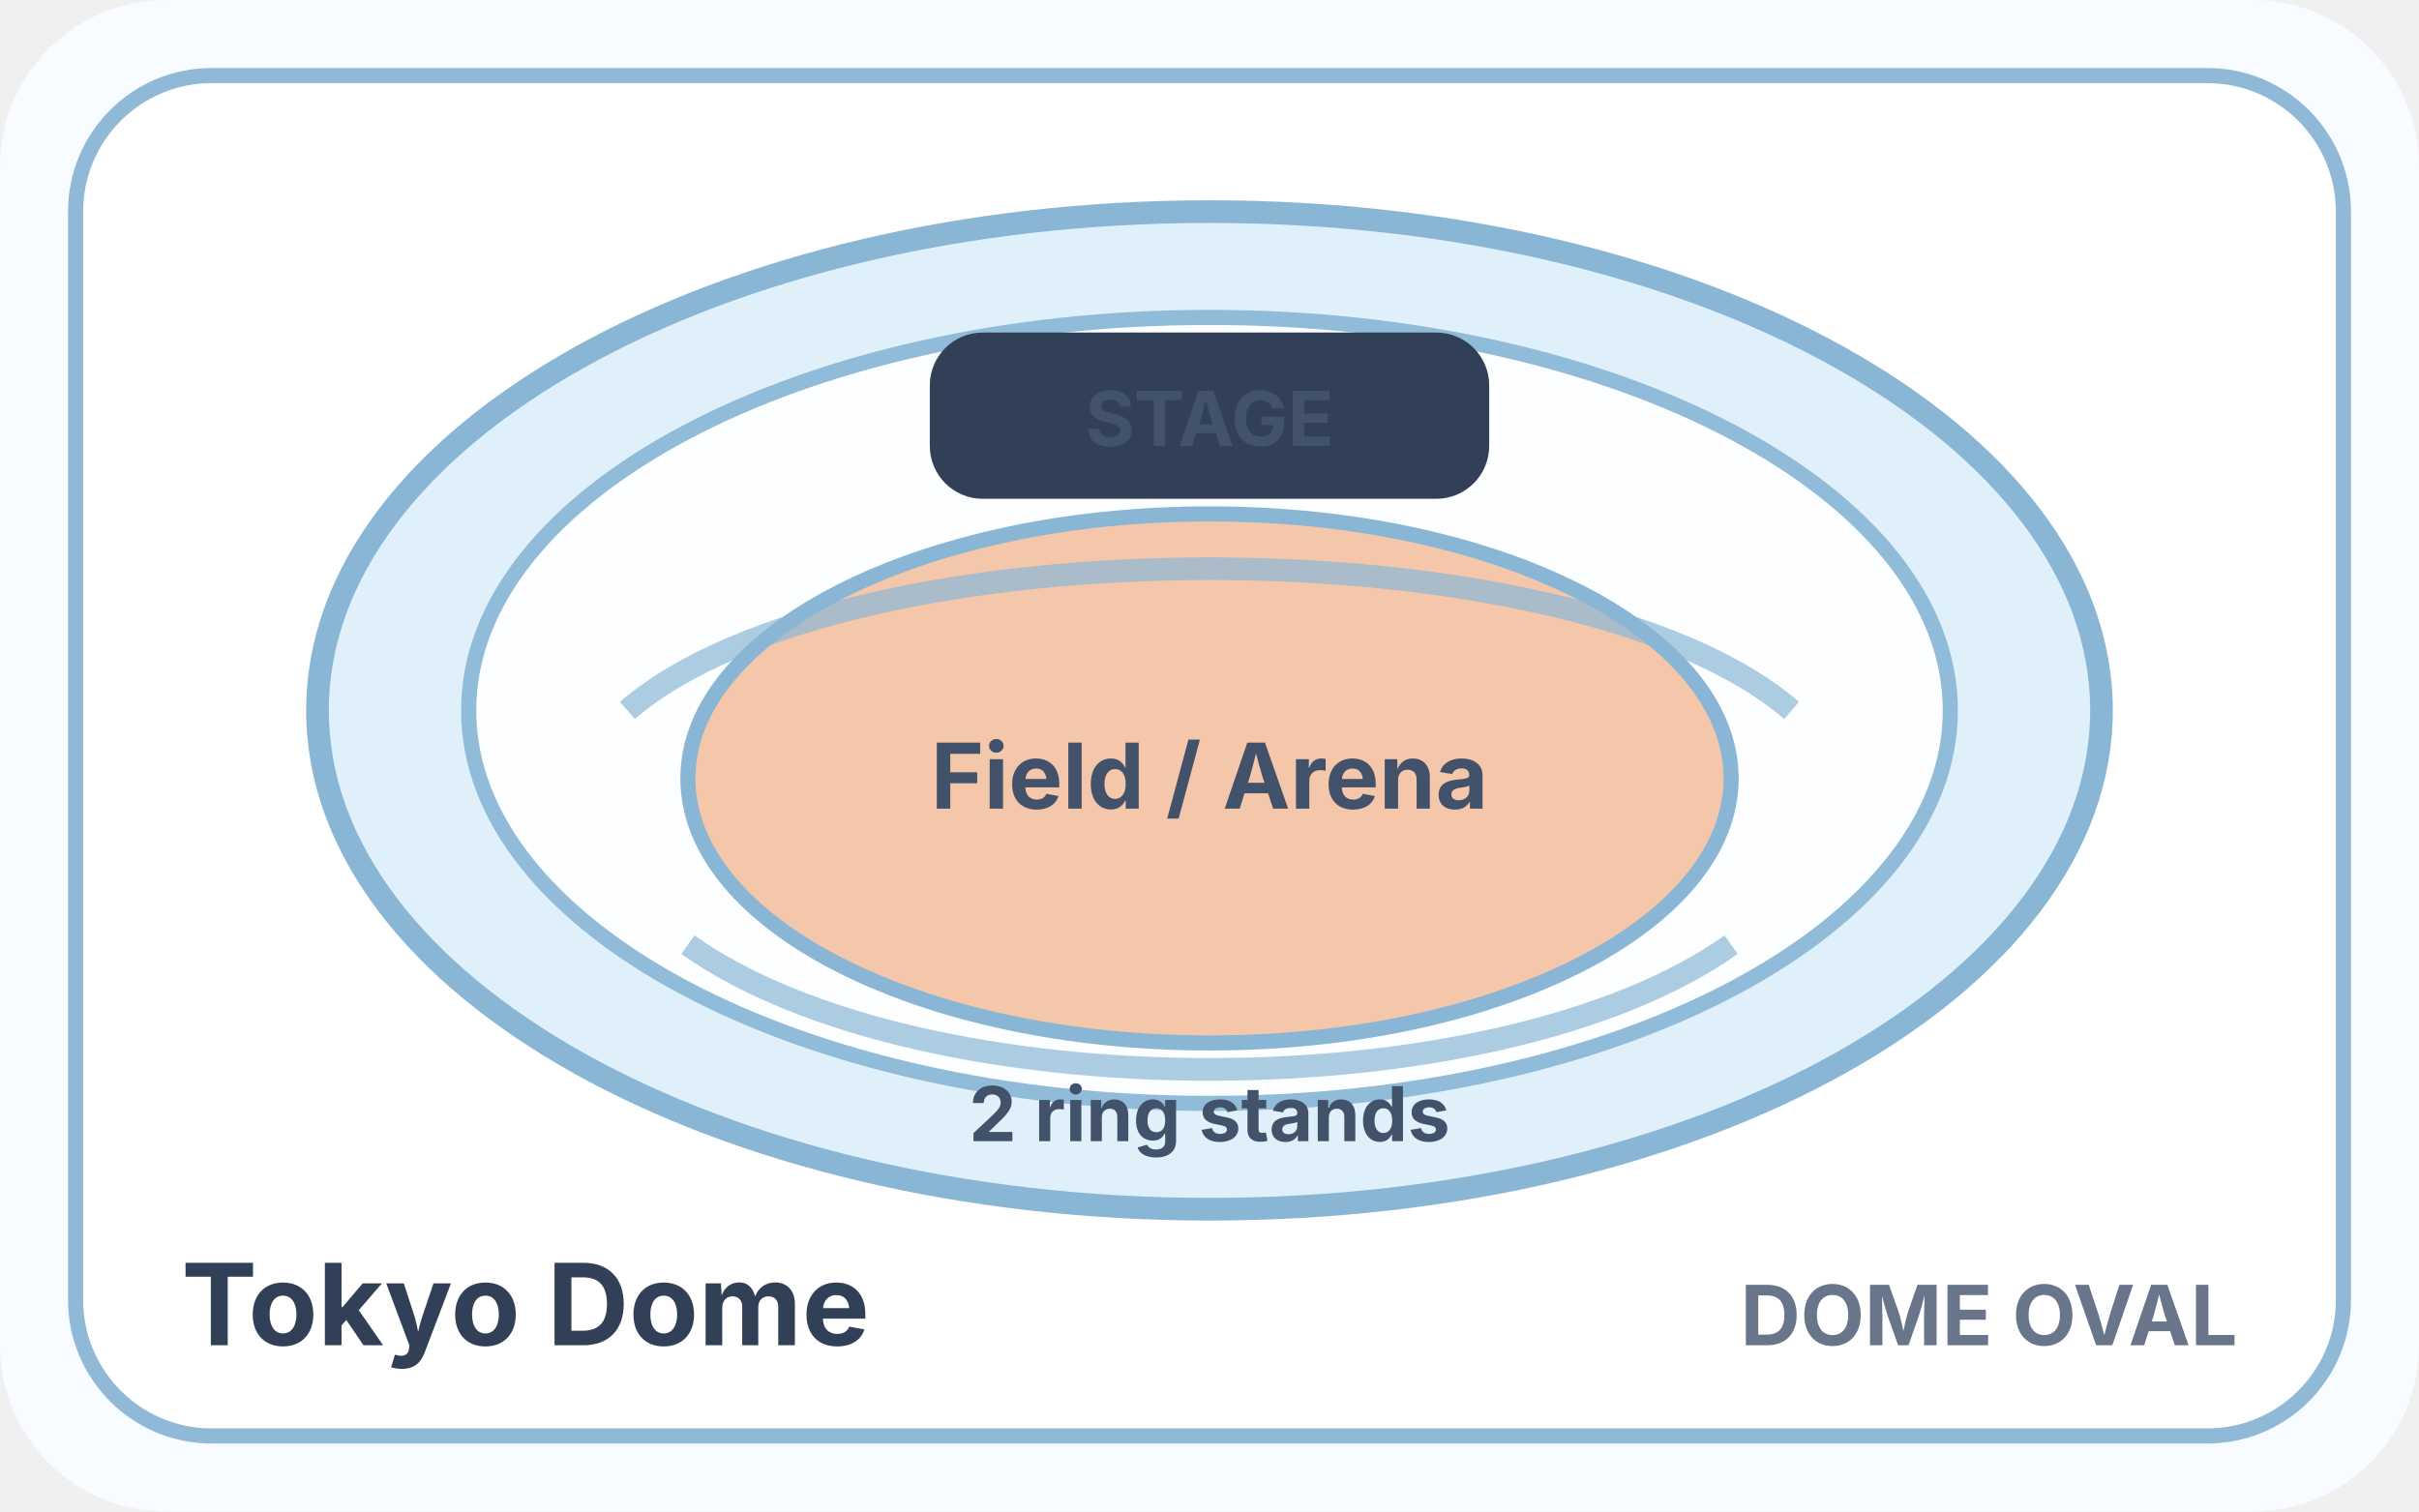
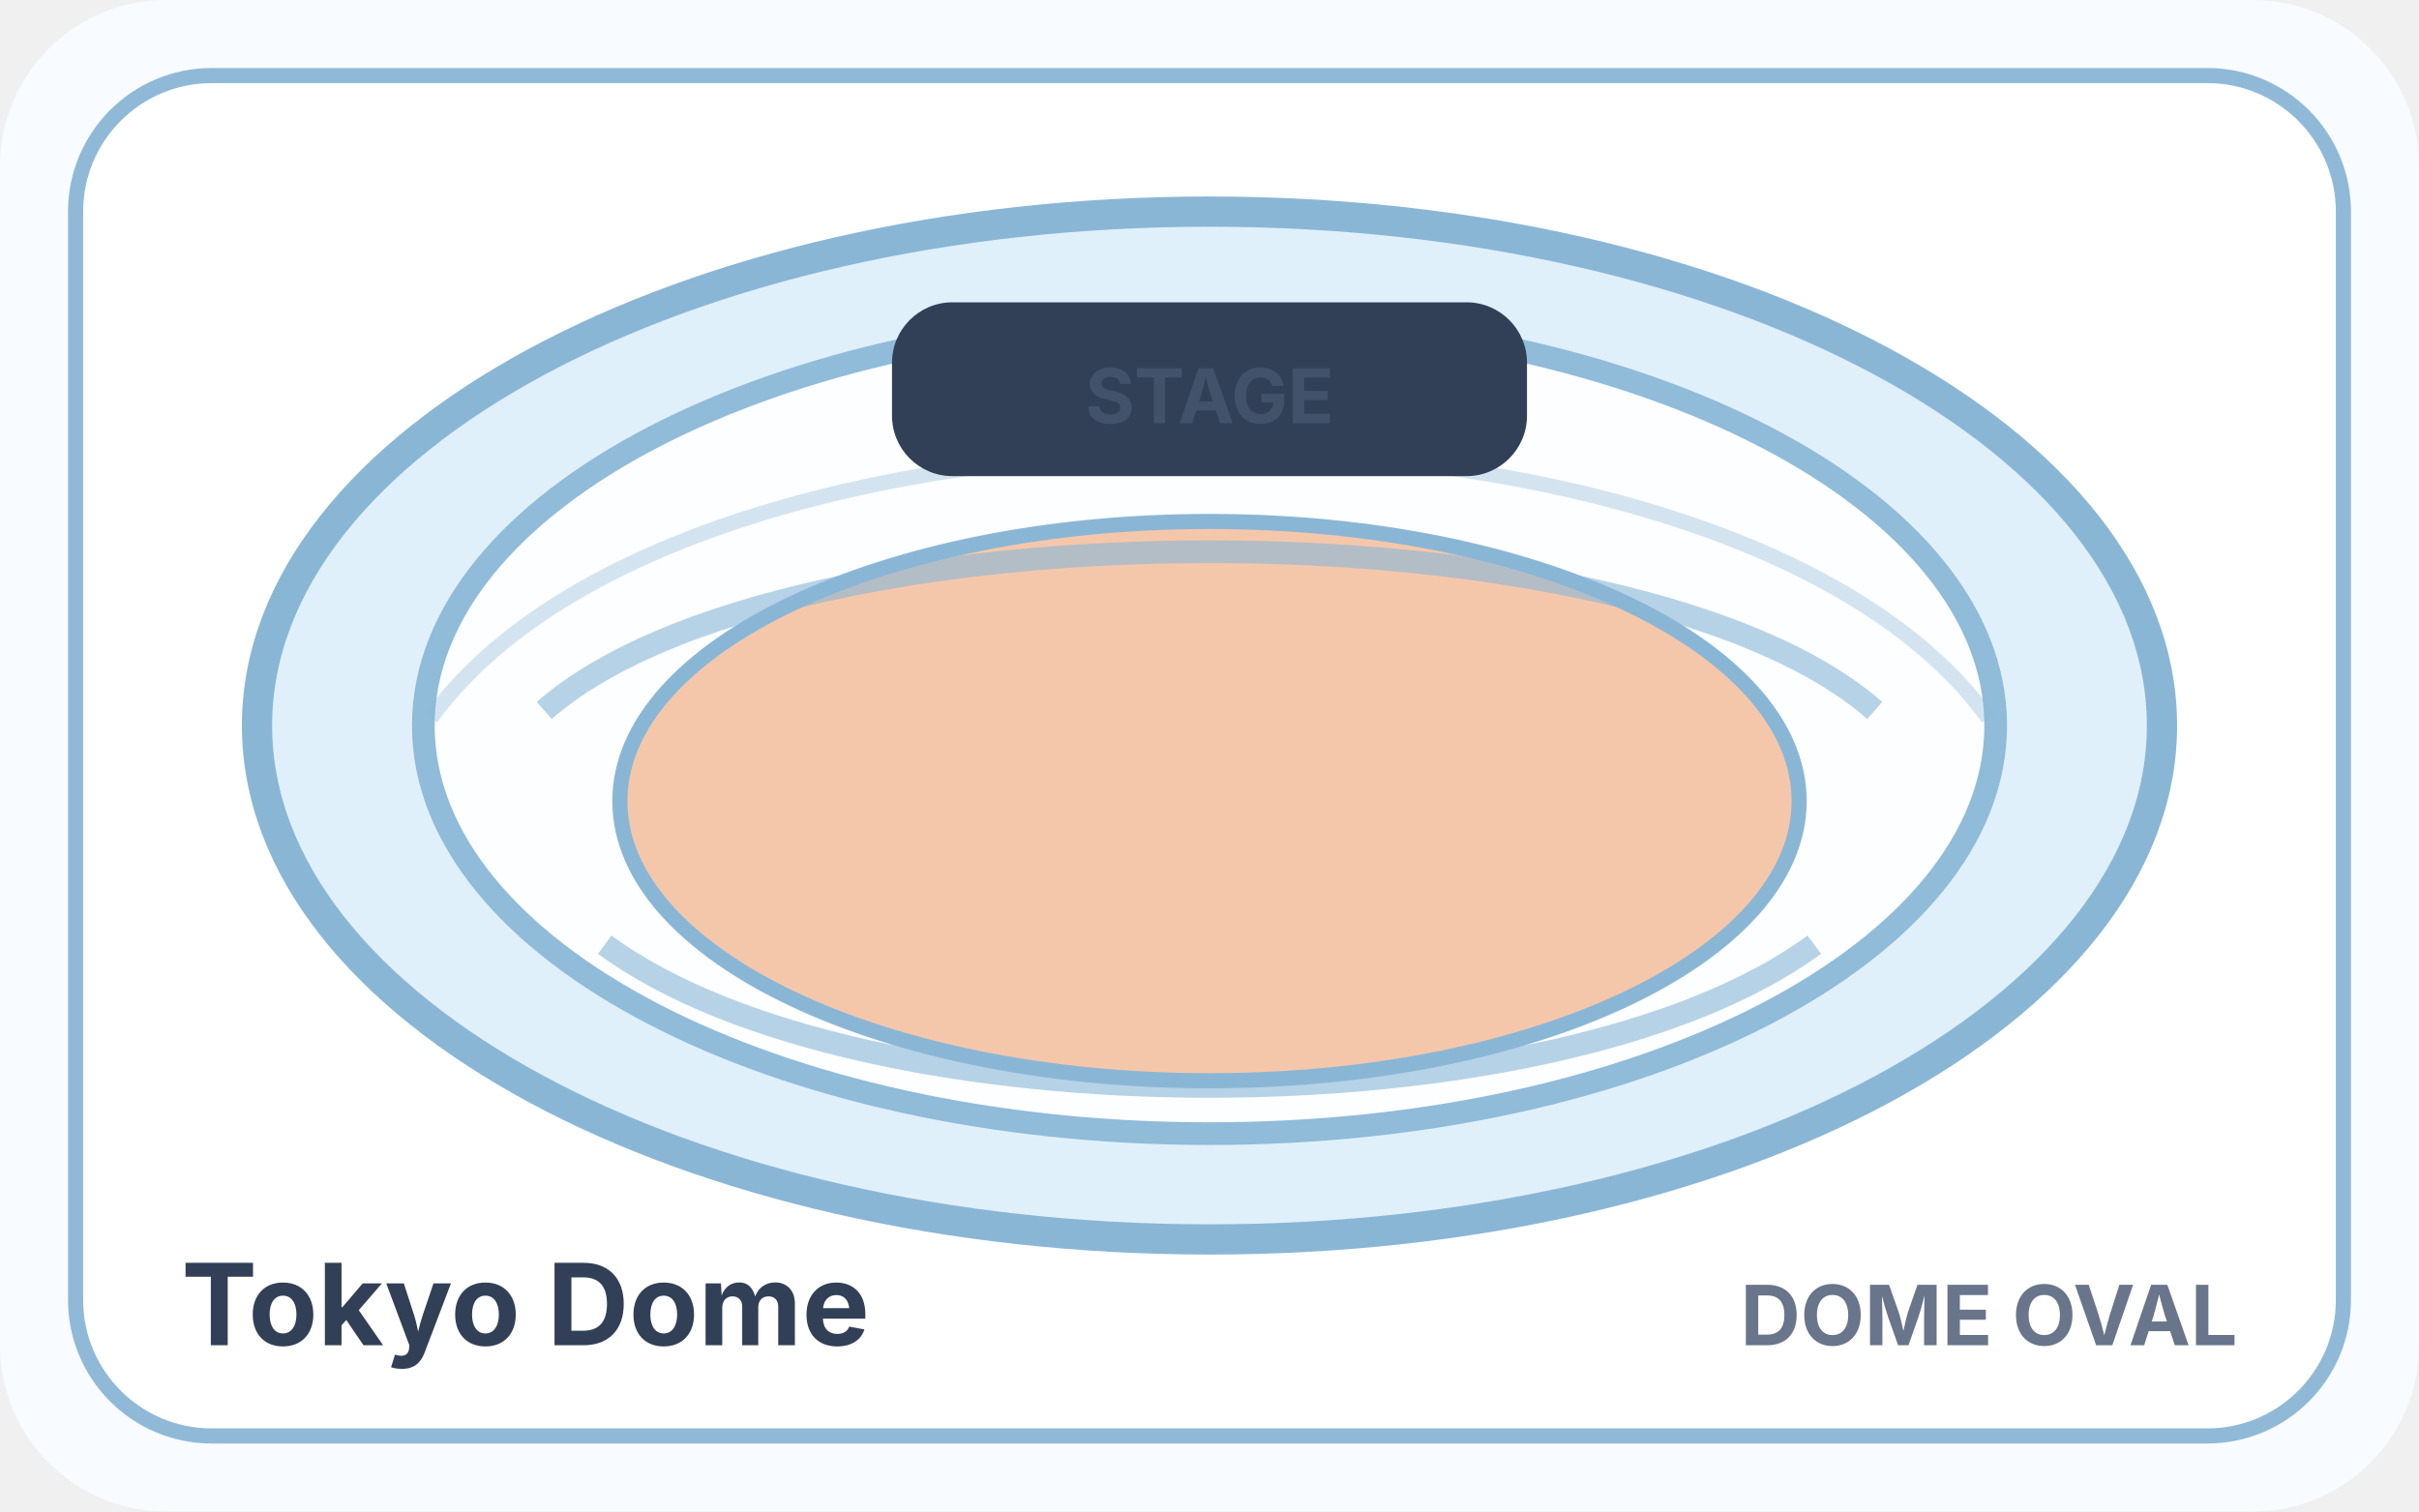
<svg xmlns="http://www.w3.org/2000/svg" viewBox="0 0 320 200" role="img" aria-labelledby="title desc">
  <rect width="320" height="200" rx="22" fill="#f8fbff" />
  <rect x="10" y="10" width="300" height="180" rx="18" fill="white" stroke="#8ab6d6" stroke-width="2" opacity="0.95" />
-   <ellipse cx="160" cy="94" rx="118" ry="66" fill="#dff0fb" stroke="#8ab6d6" stroke-width="3" />
-   <ellipse cx="160" cy="94" rx="98" ry="52" fill="white" stroke="#8ab6d6" stroke-width="2" opacity="0.92" />
-   <ellipse cx="160" cy="103" rx="69" ry="35" fill="#f5c7aa" stroke="#8ab6d6" stroke-width="2" />
-   <rect x="123" y="44" width="74" height="22" rx="7" fill="#314057" />
-   <path d="M83 94 C112 69 208 69 237 94" fill="none" stroke="#8ab6d6" stroke-width="3" opacity="0.7" />
-   <path d="M91 125 C122 147 198 147 229 125" fill="none" stroke="#8ab6d6" stroke-width="3" opacity="0.7" />
-   <text x="160" y="59" text-anchor="middle" fill="#42526b" font-family="Inter, Arial, sans-serif" font-size="10" font-weight="700">STAGE</text>
-   <text x="160" y="107" text-anchor="middle" fill="#42526b" font-family="Inter, Arial, sans-serif" font-size="12" font-weight="700">Field / Arena</text>
-   <text x="160" y="151" text-anchor="middle" fill="#42526b" font-family="Inter, Arial, sans-serif" font-size="10" font-weight="700">2 ring stands</text>
+   <ellipse cx="160" cy="96" rx="126" ry="68" fill="#dff0fb" stroke="#8ab6d6" stroke-width="4" />
+   <ellipse cx="160" cy="96" rx="104" ry="54" fill="white" stroke="#8ab6d6" stroke-width="3" opacity="0.92" />
+   <ellipse cx="160" cy="106" rx="78" ry="37" fill="#f5c7aa" stroke="#8ab6d6" stroke-width="2" />
+   <path d="M72 94 C104 66 216 66 248 94" fill="none" stroke="#8ab6d6" stroke-width="3" opacity="0.62" />
+   <path d="M80 125 C114 150 206 150 240 125" fill="none" stroke="#8ab6d6" stroke-width="3" opacity="0.62" />
+   <path d="M57 95 C91 48 229 48 263 95" fill="none" stroke="#8ab6d6" stroke-width="2" opacity="0.36" />
+   <rect x="118" y="40" width="84" height="23" rx="8" fill="#314057" />
+   <text x="160" y="56" text-anchor="middle" fill="#42526b" font-family="Inter, Arial, sans-serif" font-size="10" font-weight="700">STAGE</text>
  <text x="24" y="178" fill="#314057" font-family="Inter, Arial, sans-serif" font-size="15" font-weight="700">Tokyo Dome</text>
  <text x="296" y="178" text-anchor="end" fill="#68758a" font-family="Inter, Arial, sans-serif" font-size="11" font-weight="700">DOME OVAL</text>
</svg>
